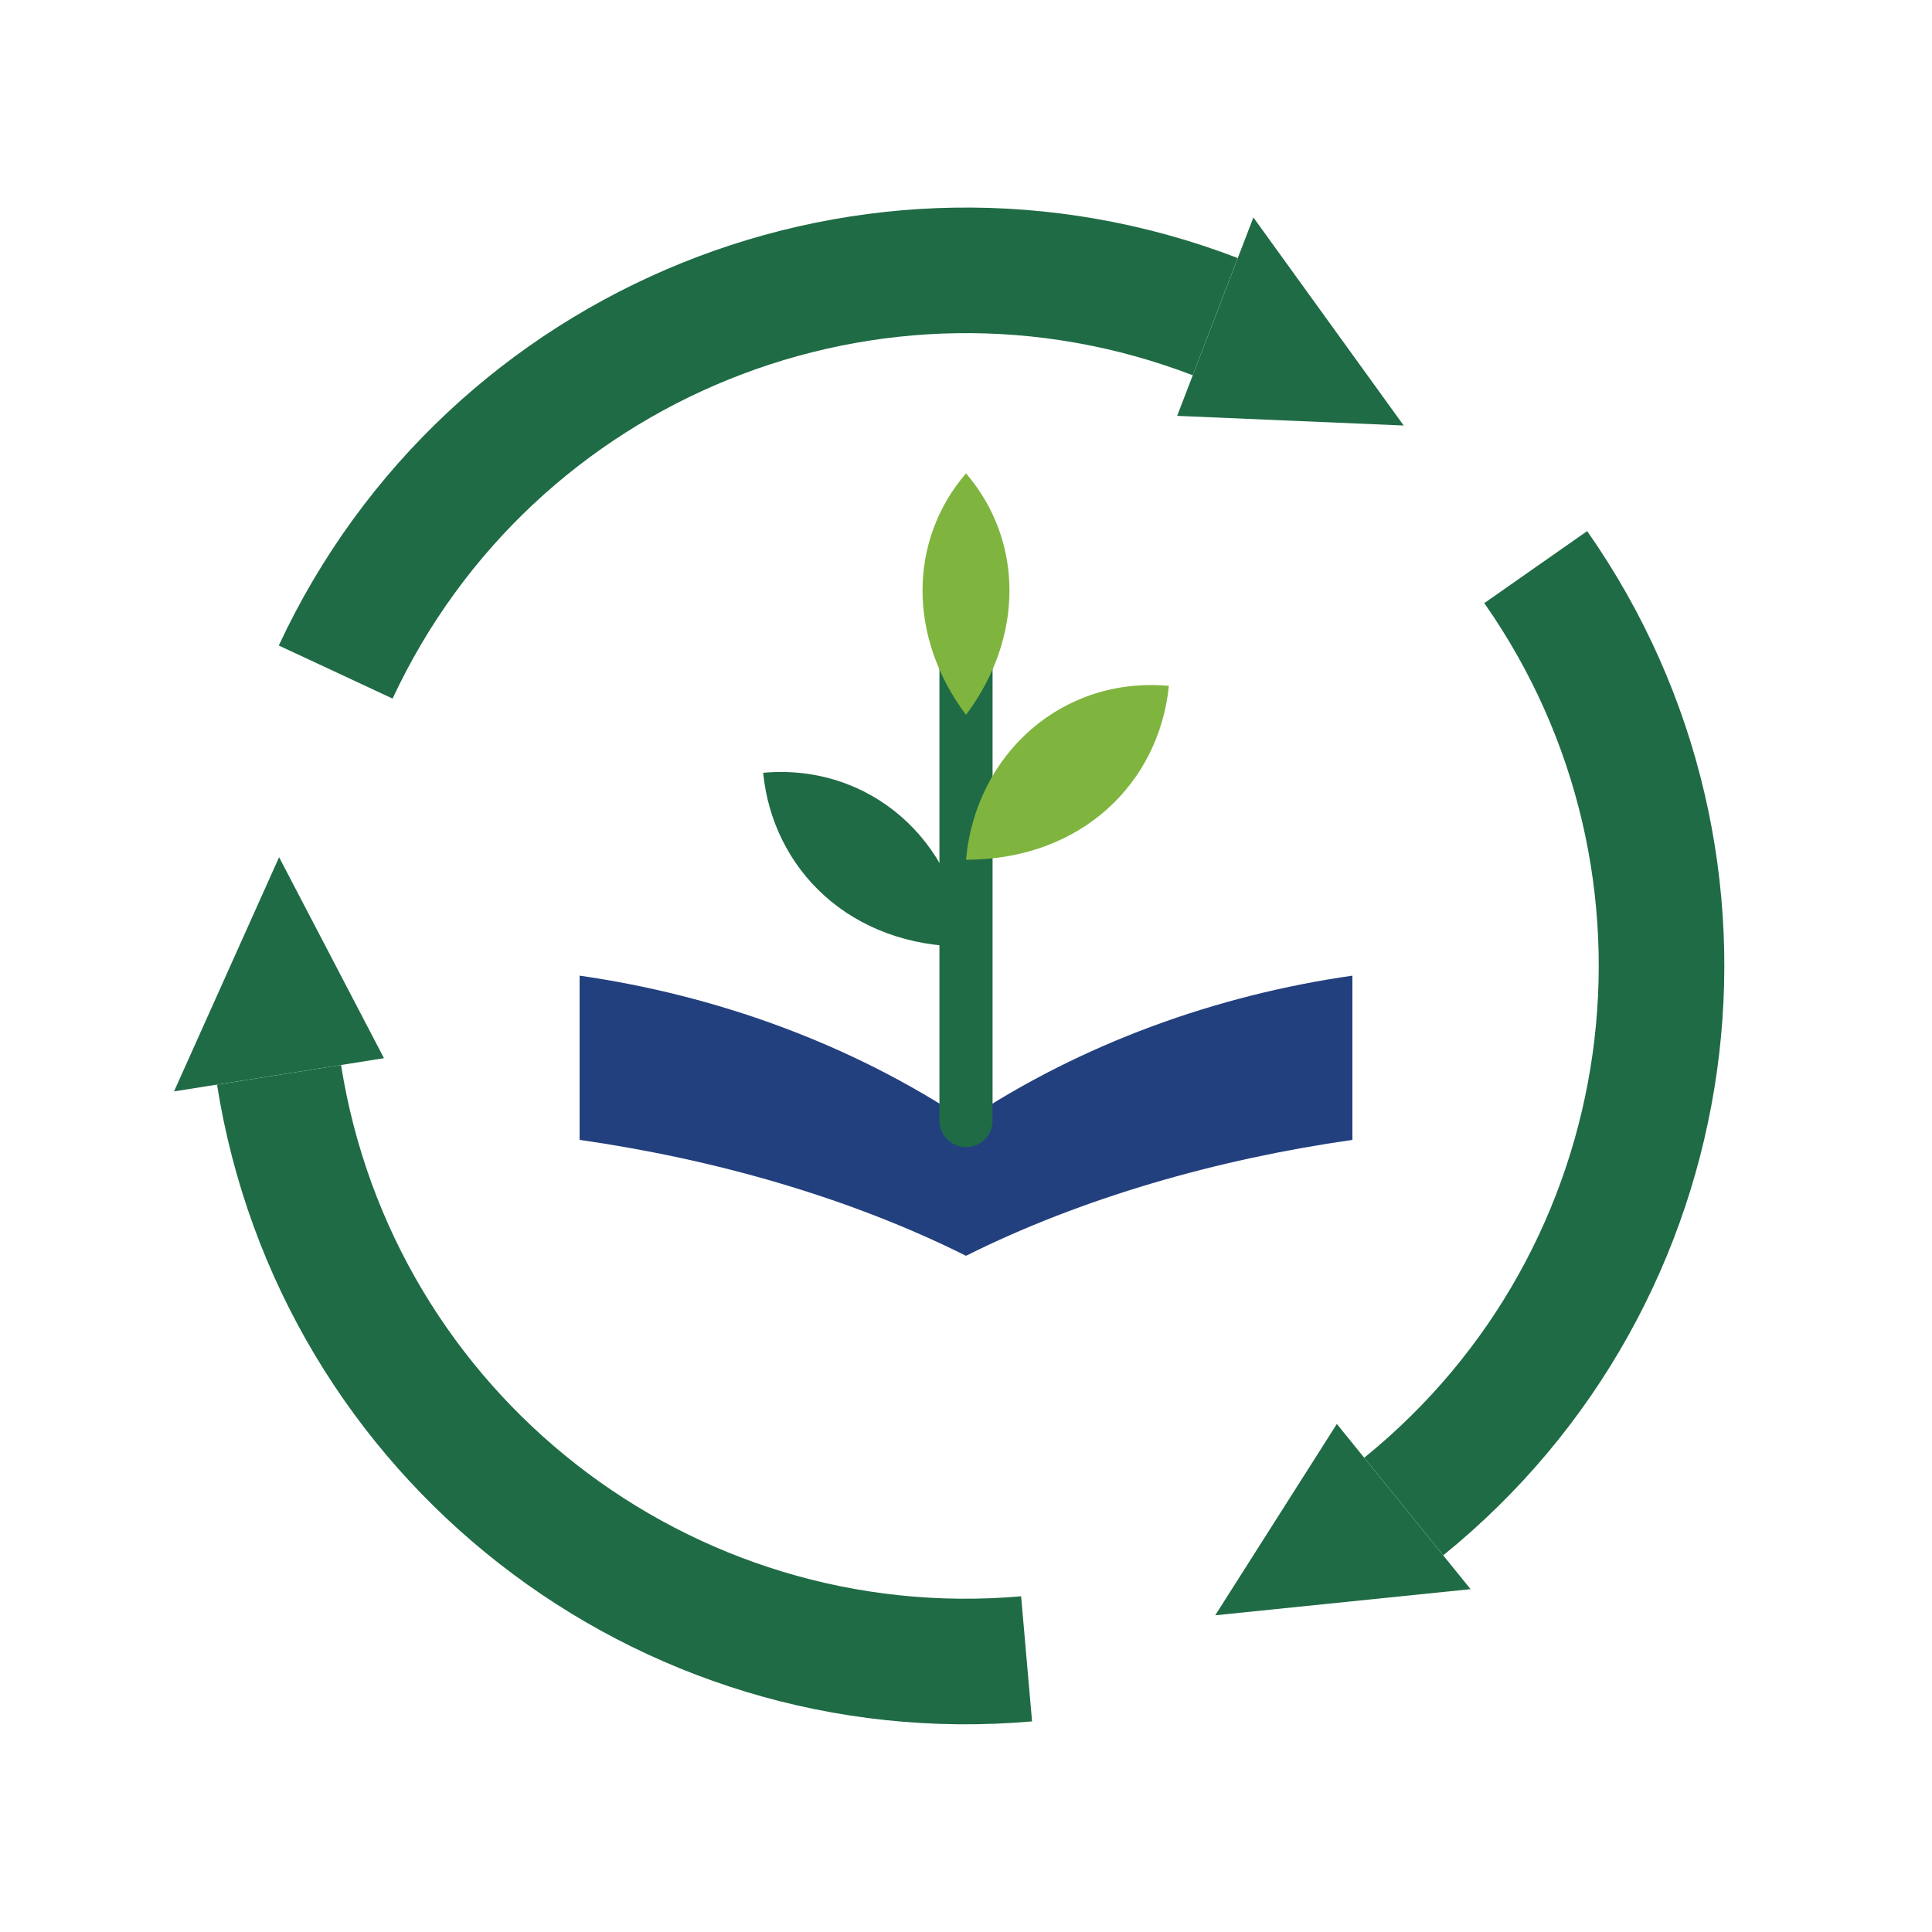
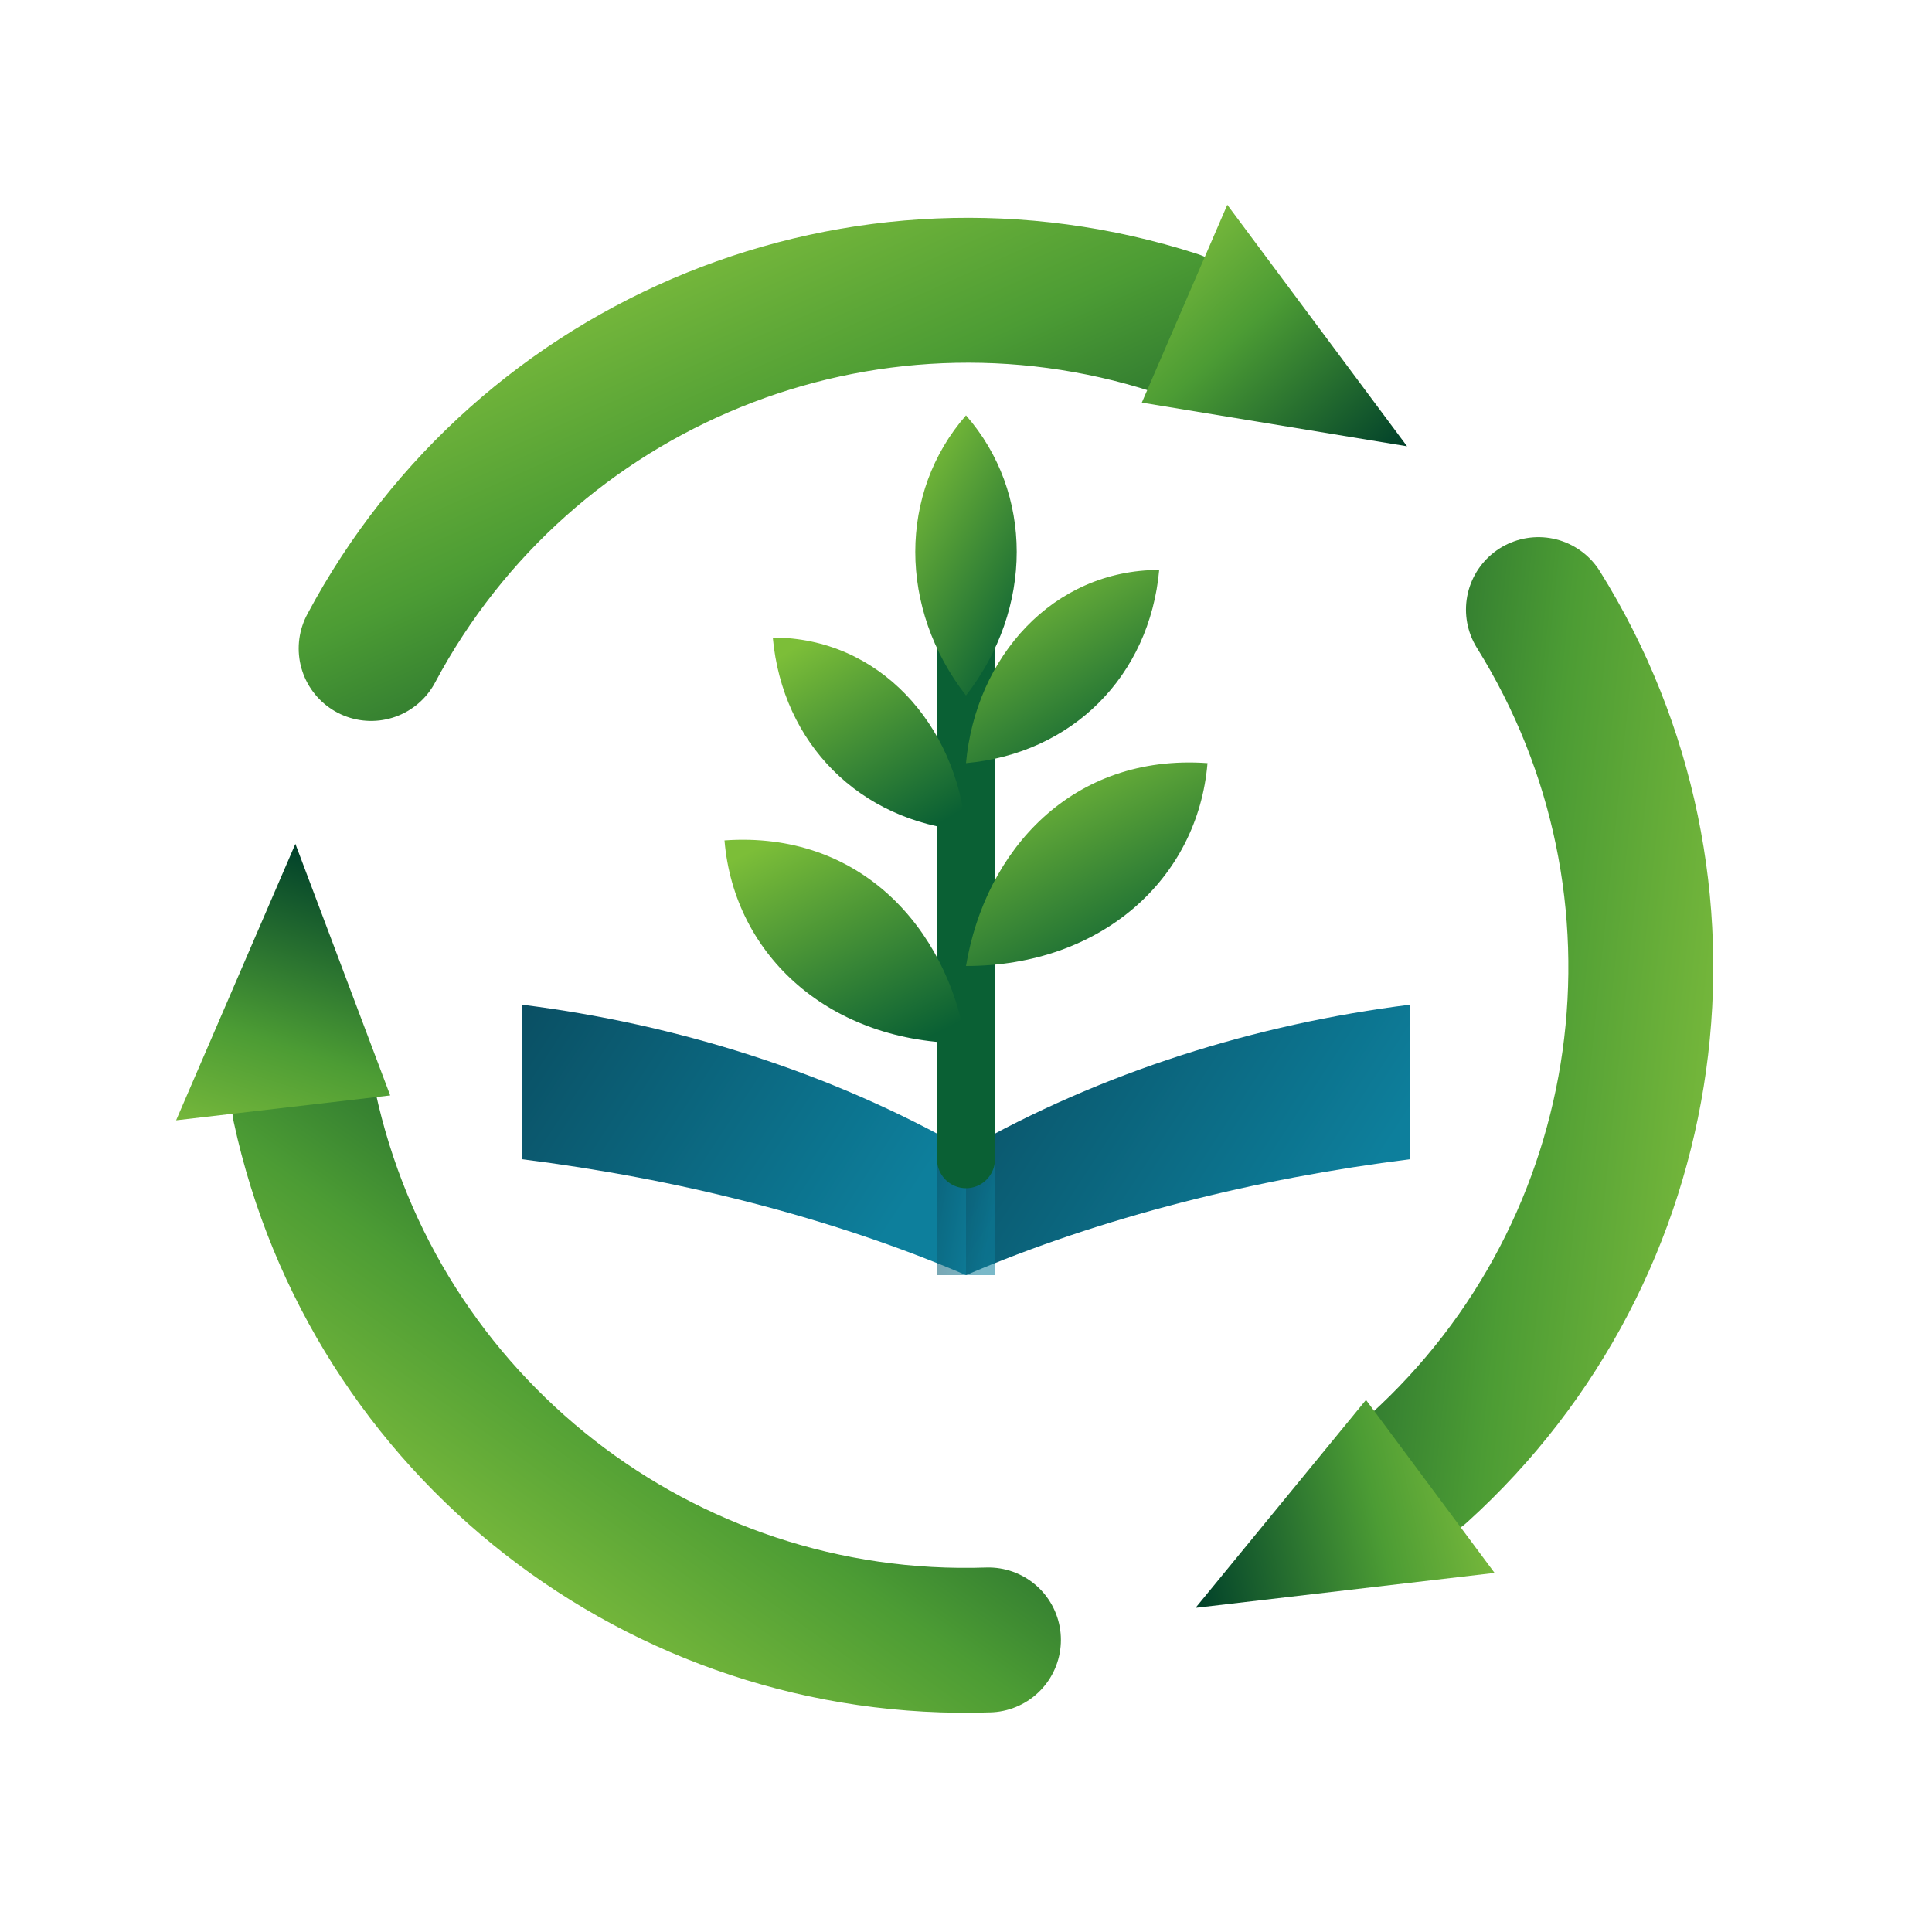
<svg xmlns="http://www.w3.org/2000/svg" viewBox="0 0 200 200" width="200" height="200">
-   <g fill="#1f6b45" stroke="#1f6b45">
+   <defs>
+     <linearGradient id="m-anillo" x1="0" y1="0" x2="1" y2="1">
+       <stop offset="0%" stop-color="#8cc63f" />
+       <stop offset="45%" stop-color="#4c9c34" />
+       <stop offset="100%" stop-color="#00402a" />
+     </linearGradient>
+     <linearGradient id="m-hoja" x1="0.2" y1="0" x2="0.8" y2="1">
+       <stop offset="0%" stop-color="#7cbe38" />
+       <stop offset="100%" stop-color="#0a6034" />
+     </linearGradient>
+     <linearGradient id="m-libro" x1="0" y1="0" x2="1" y2="0.4">
+       <stop offset="0%" stop-color="#0a4f63" />
+       <stop offset="100%" stop-color="#0d7f9c" />
+     </linearGradient>
+   </defs>
+   <g>
    <g>
-       <path d="M34.75 69.57 A 72 72 0 0 1 125.80 32.78" fill="none" stroke-width="13" />
-       <path d="M129.75 22.51 L145.31 44.05 L121.86 43.05 Z" stroke="none" />
+       <path d="M38.42 67.13 A 70 70 0 0 1 121.63 33.42" fill="none" stroke="url(#m-anillo)" stroke-width="15" stroke-linecap="round" />
+       <path d="M127.05 21.20 L145.66 46.20 L118.20 41.68 Z" fill="url(#m-anillo)" />
    </g>
    <g transform="rotate(120 100 100)">
-       <path d="M34.75 69.57 A 72 72 0 0 1 125.80 32.78" fill="none" stroke-width="13" />
-       <path d="M129.75 22.51 L145.31 44.05 L121.86 43.05 Z" stroke="none" />
+       <path d="M38.42 67.13 A 70 70 0 0 1 121.63 33.42" fill="none" stroke="url(#m-anillo)" stroke-width="15" stroke-linecap="round" />
+       <path d="M127.05 21.20 L145.66 46.20 L118.20 41.68 Z" fill="url(#m-anillo)" />
    </g>
    <g transform="rotate(240 100 100)">
-       <path d="M34.75 69.57 A 72 72 0 0 1 125.80 32.78" fill="none" stroke-width="13" />
-       <path d="M129.75 22.51 L145.31 44.05 L121.86 43.05 Z" stroke="none" />
+       <path d="M38.42 67.13 A 70 70 0 0 1 121.63 33.42" fill="none" stroke="url(#m-anillo)" stroke-width="15" stroke-linecap="round" />
+       <path d="M127.05 21.20 L145.66 46.20 L118.20 41.68 Z" fill="url(#m-anillo)" />
    </g>
+     <path d="M100 119 C86 111, 70 106, 54 104 L54 120 C70 122, 86 126, 100 132 Z" fill="url(#m-libro)" />
+     <path d="M100 119 C114 111, 130 106, 146 104 L146 120 C130 122, 114 126, 100 132 Z" fill="url(#m-libro)" />
+     <path d="M97 119 L103 119 L103 132 L97 132 Z" fill="url(#m-libro)" opacity="0.55" />
+     <path d="M100 120 C100 104, 100 88, 100 56" fill="none" stroke="#0a6034" stroke-width="6" stroke-linecap="round" />
+     <path d="M100 108 C86 108, 76 99, 75 87 C89 86, 98 96, 100 108 Z" fill="url(#m-hoja)" />
+     <path d="M100 100 C114 100, 124 91, 125 79 C111 78, 102 88, 100 100 Z" fill="url(#m-hoja)" />
+     <path d="M100 86 C89 85, 81 77, 80 66 C91 66, 99 75, 100 86 Z" fill="url(#m-hoja)" />
+     <path d="M100 79 C111 78, 119 70, 120 59 C109 59, 101 68, 100 79 Z" fill="url(#m-hoja)" />
+     <path d="M100 72 C93 63, 93 51, 100 43 C107 51, 107 63, 100 72 Z" fill="url(#m-hoja)" />
  </g>
-   <g fill="#23407e">
-     <path d="M100 116 C88 108, 74 103, 60 101 L60 118 C74 120, 88 124, 100 130 Z" />
-     <path d="M100 116 C112 108, 126 103, 140 101 L140 118 C126 120, 112 124, 100 130 Z" />
-   </g>
-   <path d="M100 116 C100 102, 100 88, 100 62" fill="none" stroke="#1f6b45" stroke-width="5.5" stroke-linecap="round" />
-   <path d="M100 98 C88 98, 80 90, 79 80 C90 79, 99 87, 100 98 Z" fill="#1f6b45" />
-   <path d="M100 89 C112 89, 120 81, 121 71 C110 70, 101 78, 100 89 Z" fill="#7fb53f" />
-   <path d="M100 74 C94 66, 94 56, 100 49 C106 56, 106 66, 100 74 Z" fill="#7fb53f" />
</svg>
